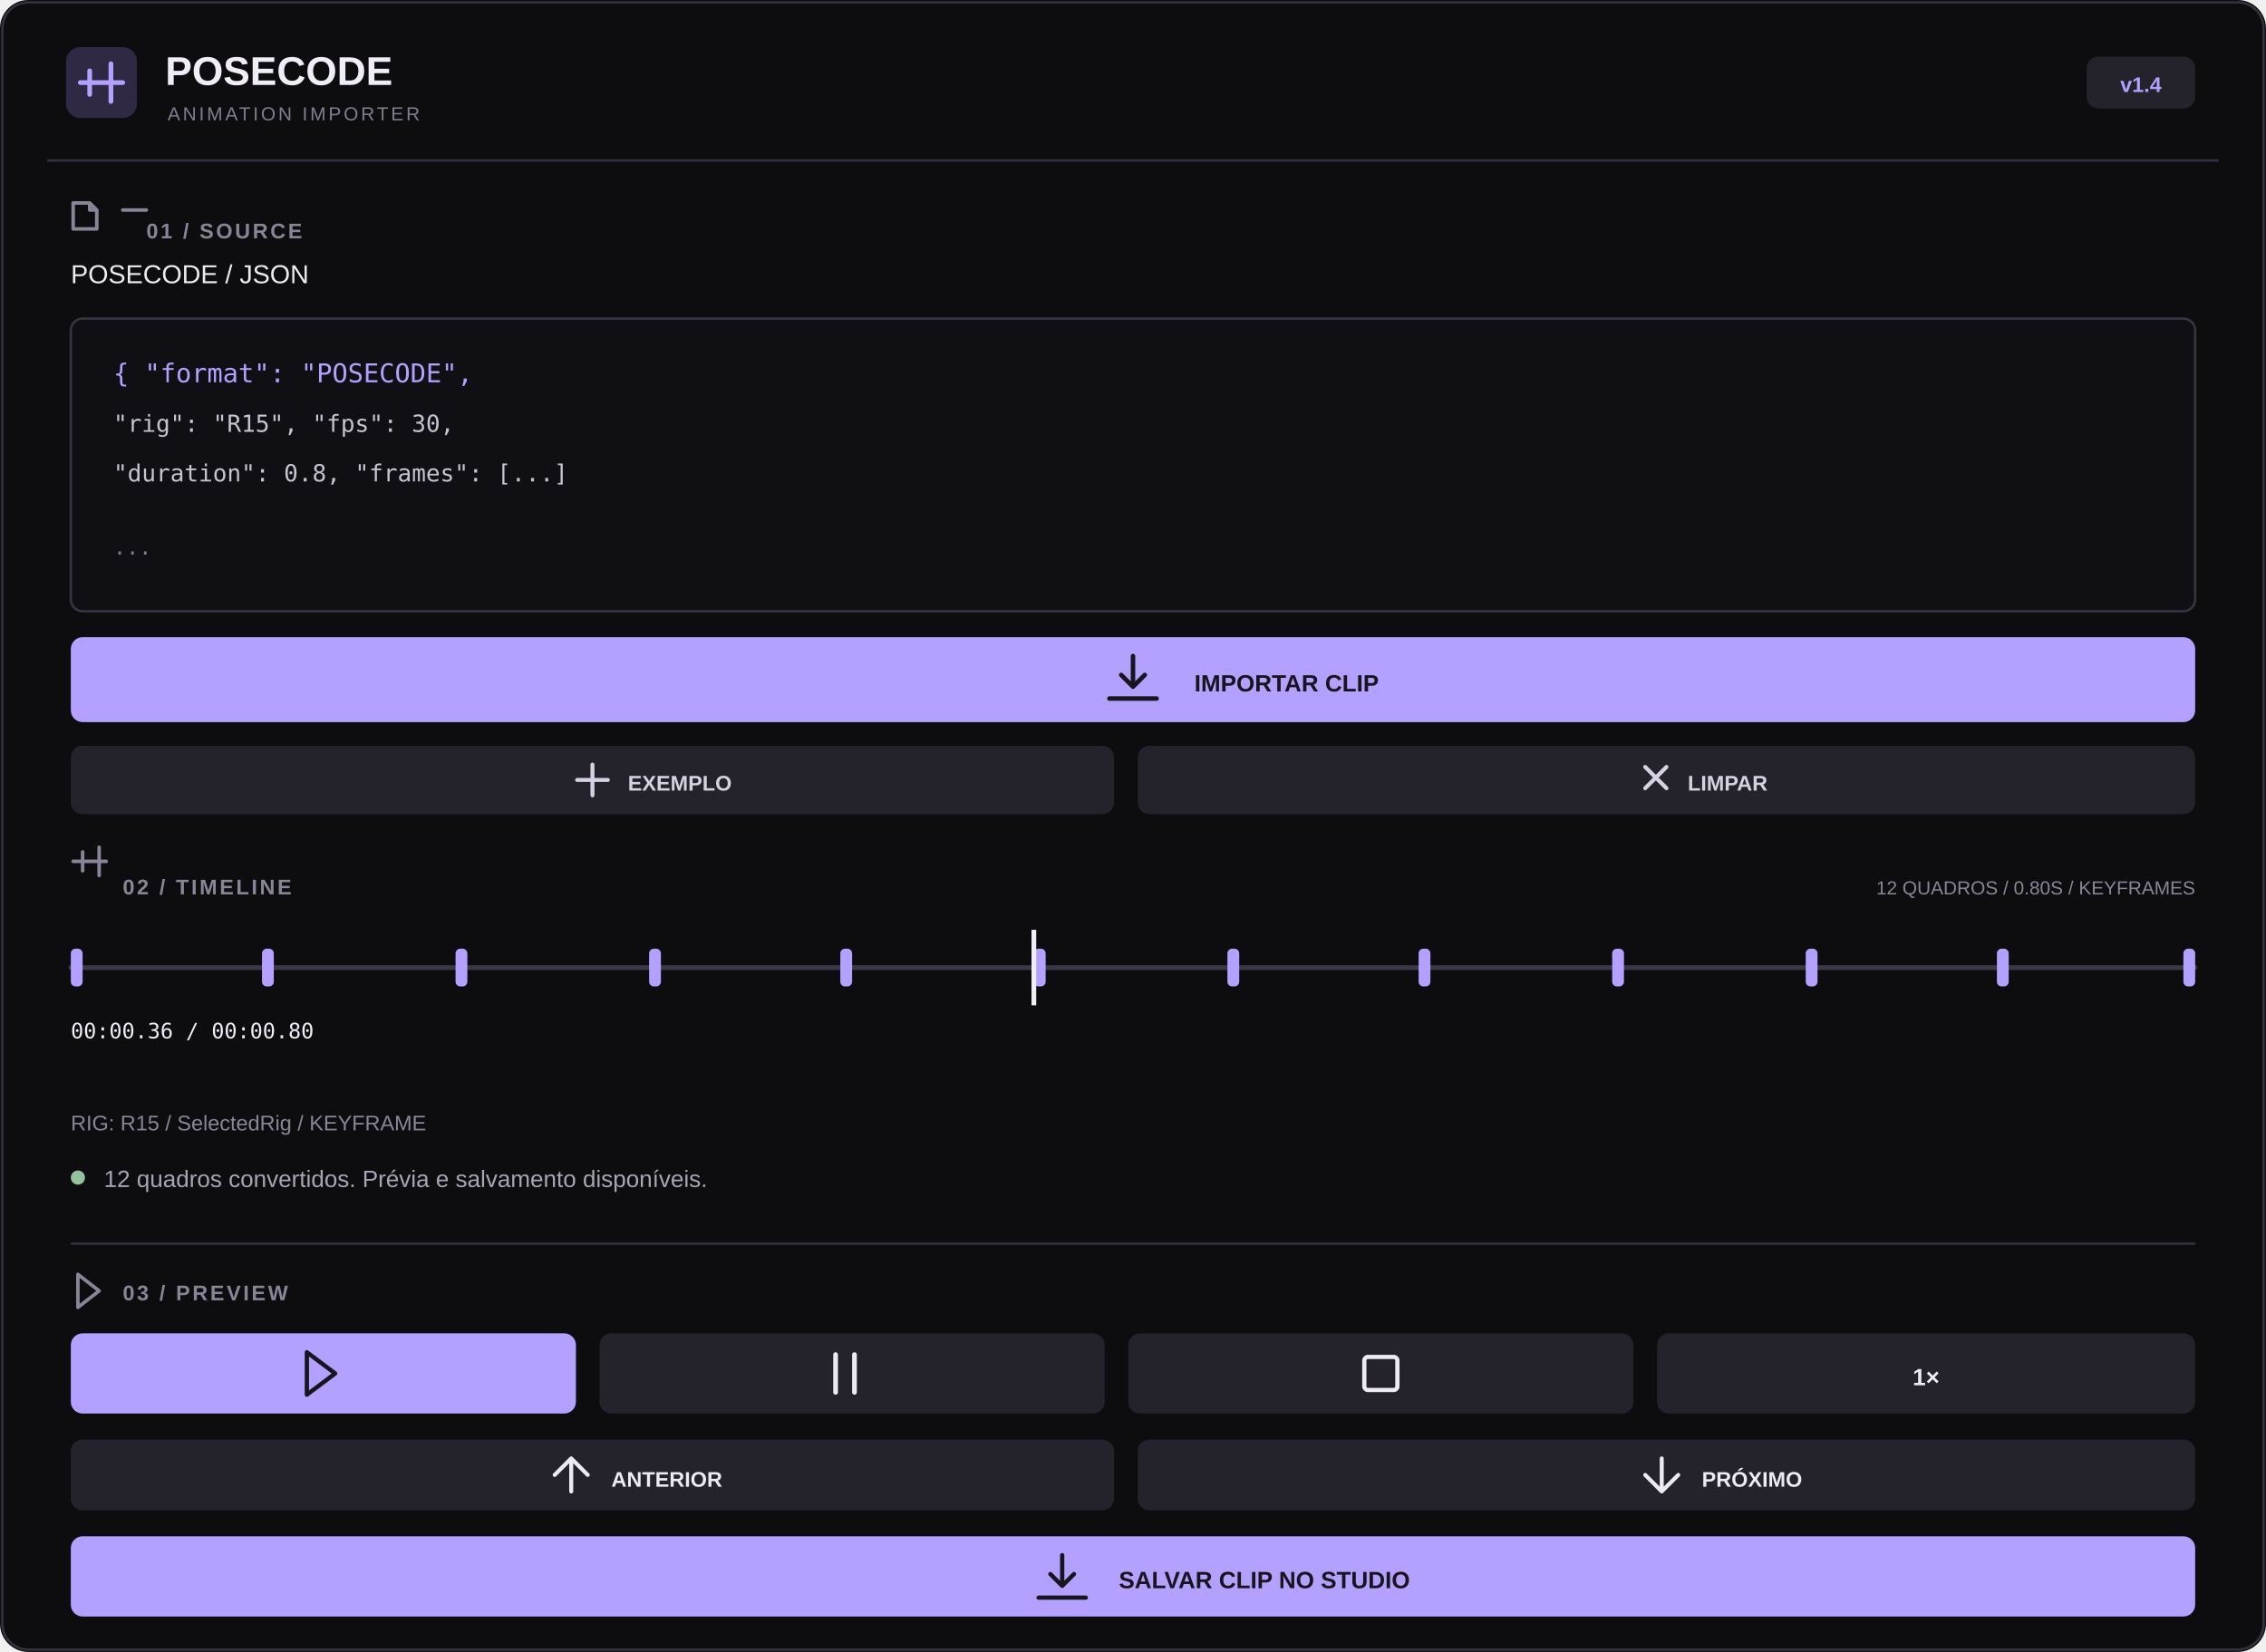
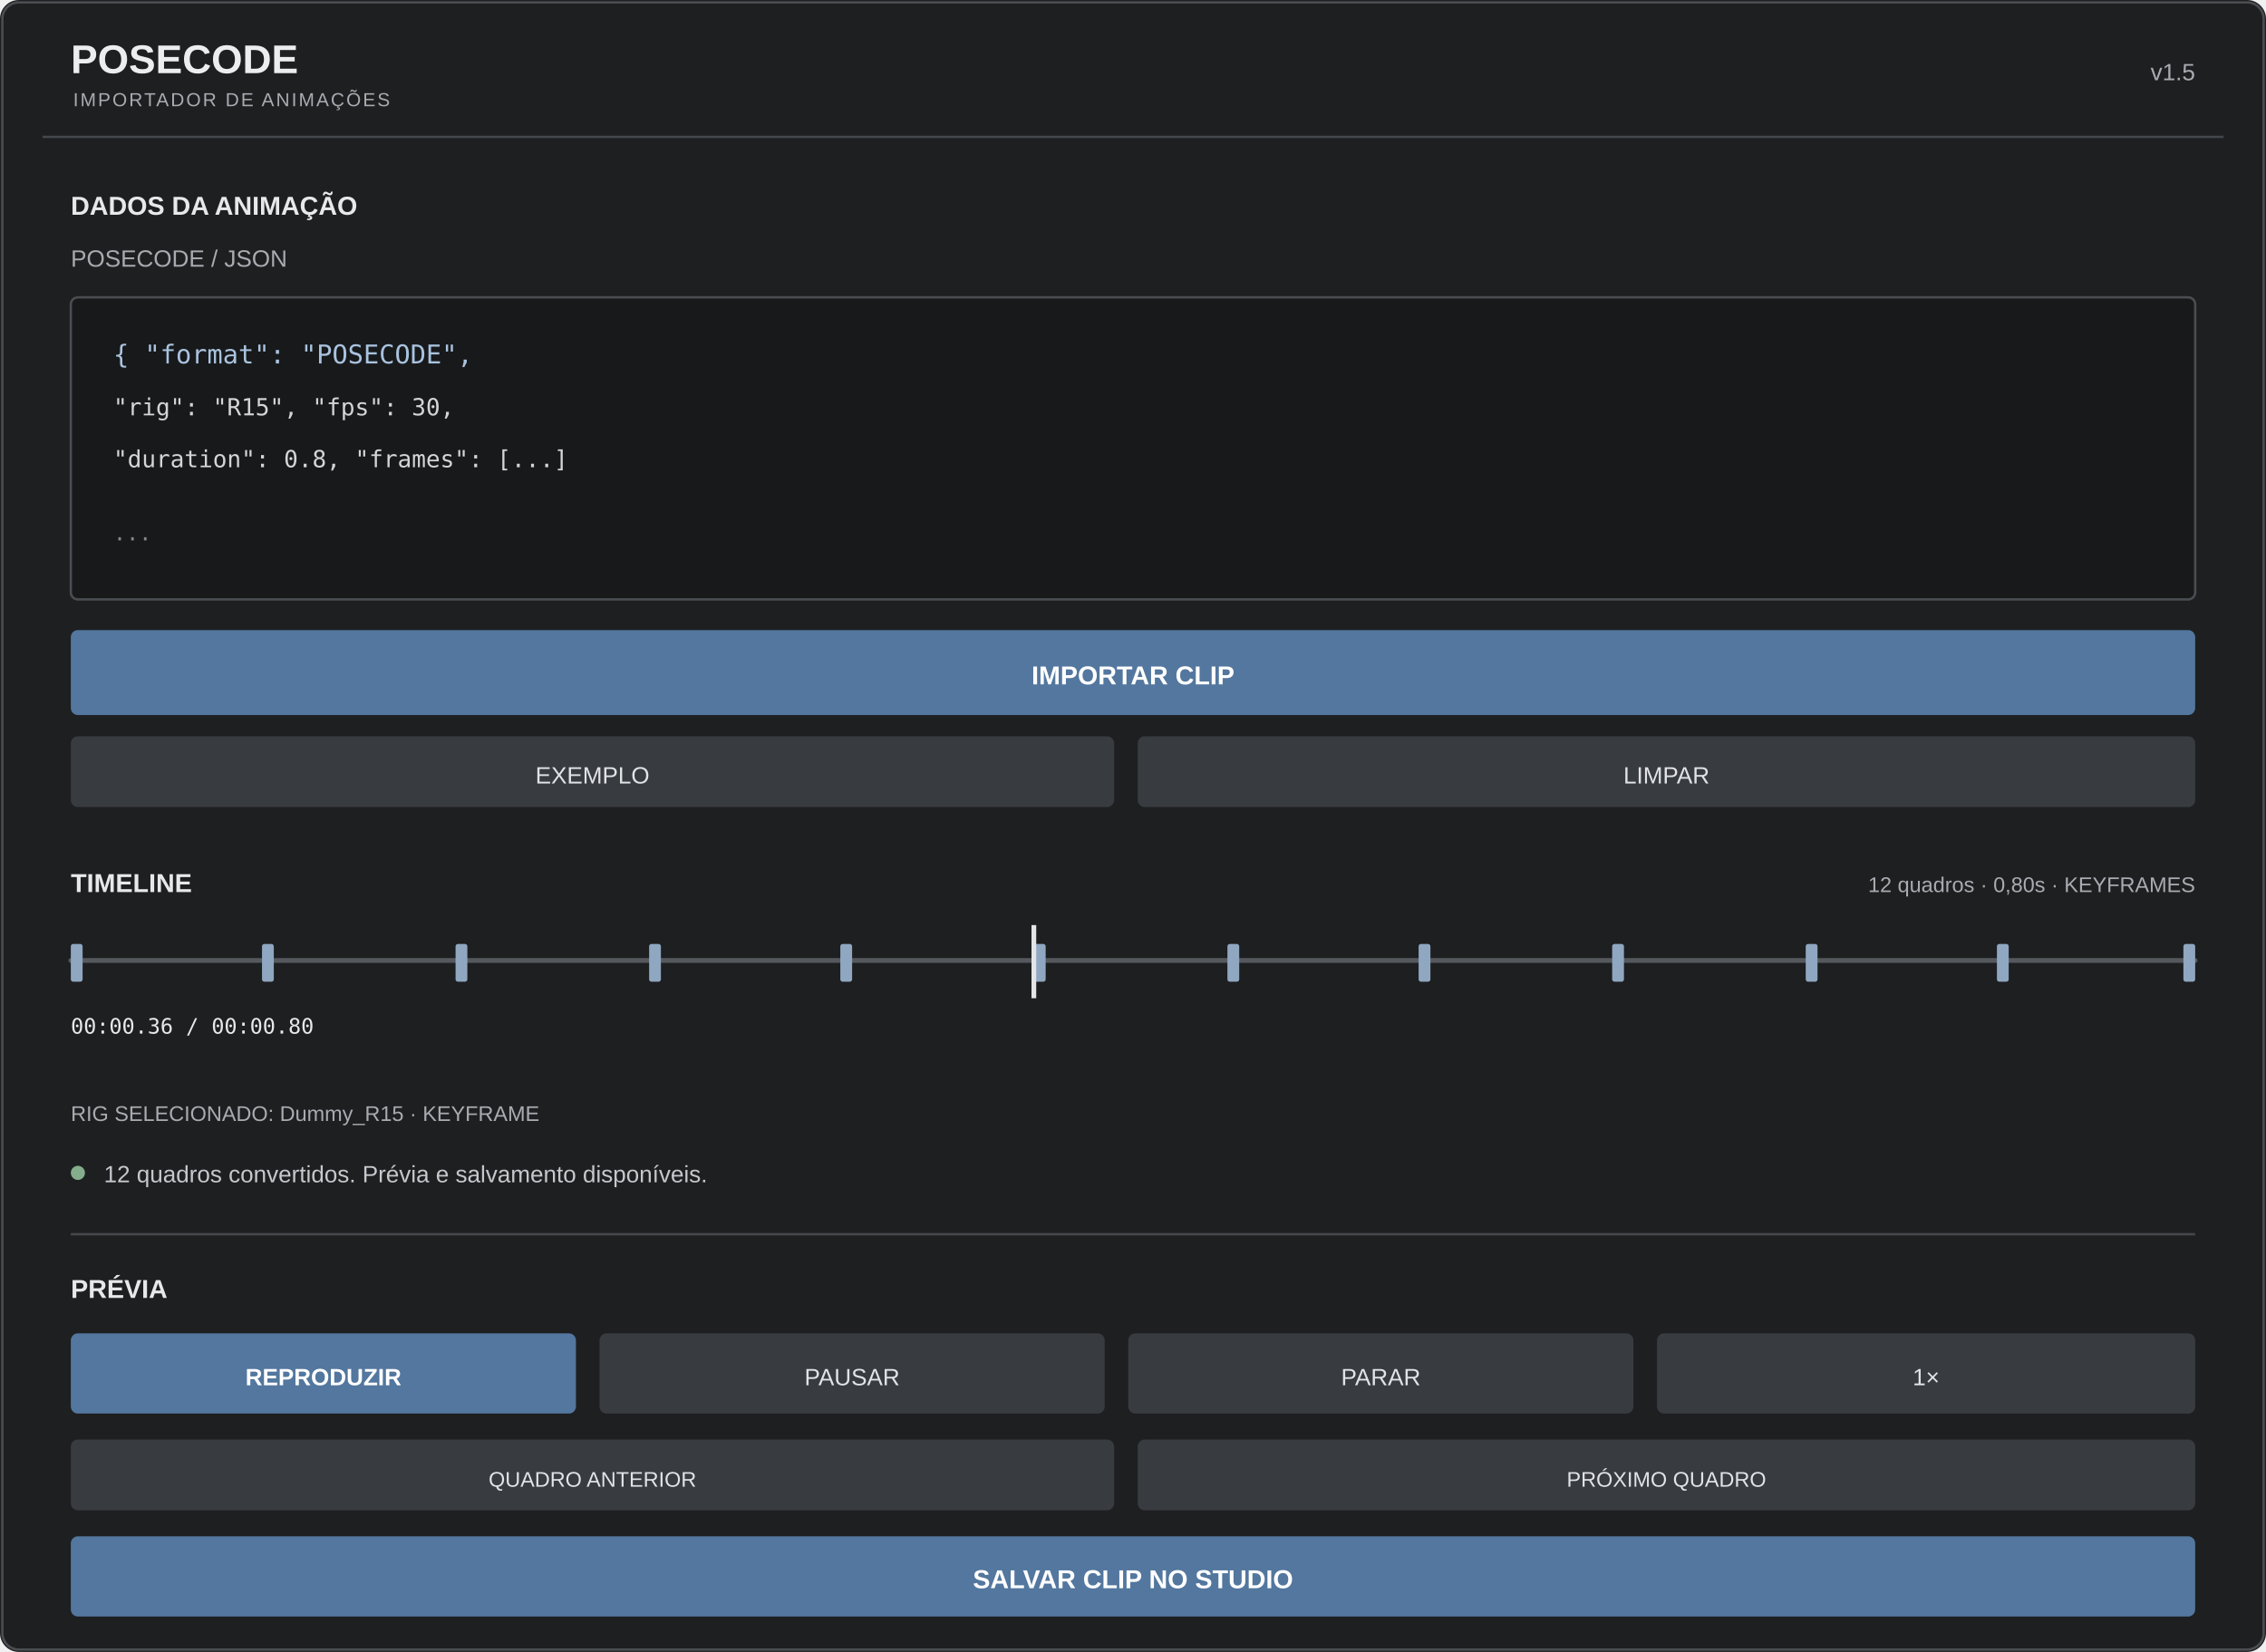
<svg xmlns="http://www.w3.org/2000/svg" width="960" height="700" viewBox="0 0 960 700" fill="none">
-   <rect width="960" height="700" rx="12" fill="#0D0D10" />
-   <rect x="1" y="1" width="958" height="698" rx="11" stroke="#34313D" />
-   <path d="M20 68H940" stroke="#34313D" />
-   <rect x="28" y="20" width="30" height="30" rx="6" fill="#302944" />
-   <g stroke="#B3A0FF" stroke-width="2" stroke-linecap="round">
-     <path d="M34 35h18M38 30v10M47 27v16" />
+   <rect width="960" height="700" rx="8" fill="#1E1F21" />
+   <rect x="1" y="1" width="958" height="698" rx="7" stroke="#4A4D51" />
+   <path d="M18 58H942" stroke="#44474B" />
+   <text x="30" y="31" fill="#ECEDEF" font-family="Arial,sans-serif" font-size="17" font-weight="700">POSECODE</text>
+   <text x="31" y="45" fill="#A8ABB0" font-family="Arial,sans-serif" font-size="8" letter-spacing=".8">IMPORTADOR DE ANIMAÇÕES</text>
+   <text x="930" y="34" text-anchor="end" fill="#A8ABB0" font-family="Arial,sans-serif" font-size="10">v1.5</text>
+   <text x="30" y="91" fill="#E7E8EA" font-family="Arial,sans-serif" font-size="11" font-weight="700">DADOS DA ANIMAÇÃO</text>
+   <text x="30" y="113" fill="#A8ABB0" font-family="Arial,sans-serif" font-size="10">POSECODE / JSON</text>
+   <rect x="30" y="126" width="900" height="128" rx="3" fill="#18191B" stroke="#4A4D51" />
+   <text x="48" y="154" fill="#A9C3DF" font-family="monospace" font-size="11">{ "format": "POSECODE",</text>
+   <text x="48" y="176" fill="#D3D5D8" font-family="monospace" font-size="10">  "rig": "R15", "fps": 30,</text>
+   <text x="48" y="198" fill="#D3D5D8" font-family="monospace" font-size="10">  "duration": 0.8, "frames": [...]</text>
+   <text x="48" y="229" fill="#85898F" font-family="monospace" font-size="9">...</text>
+   <rect x="30" y="267" width="900" height="36" rx="3" fill="#53779E" />
+   <text x="480" y="290" text-anchor="middle" fill="#FFFFFF" font-family="Arial,sans-serif" font-size="11" font-weight="700">IMPORTAR CLIP</text>
+   <rect x="30" y="312" width="442" height="30" rx="3" fill="#383B3F" />
+   <text x="251" y="332" text-anchor="middle" fill="#E1E3E6" font-family="Arial,sans-serif" font-size="10">EXEMPLO</text>
+   <rect x="482" y="312" width="448" height="30" rx="3" fill="#383B3F" />
+   <text x="706" y="332" text-anchor="middle" fill="#E1E3E6" font-family="Arial,sans-serif" font-size="10">LIMPAR</text>
+   <text x="30" y="378" fill="#E7E8EA" font-family="Arial,sans-serif" font-size="11" font-weight="700">TIMELINE</text>
+   <text x="930" y="378" text-anchor="end" fill="#A8ABB0" font-family="Arial,sans-serif" font-size="9">12 quadros · 0,80s · KEYFRAMES</text>
+   <path d="M30 407H930" stroke="#55595E" stroke-width="2" stroke-linecap="round" />
+   <g fill="#8FA7C0">
+     <rect x="30" y="400" width="5" height="16" rx="1" />
+     <rect x="111" y="400" width="5" height="16" rx="1" />
+     <rect x="193" y="400" width="5" height="16" rx="1" />
+     <rect x="275" y="400" width="5" height="16" rx="1" />
+     <rect x="356" y="400" width="5" height="16" rx="1" />
+     <rect x="438" y="400" width="5" height="16" rx="1" />
+     <rect x="520" y="400" width="5" height="16" rx="1" />
+     <rect x="601" y="400" width="5" height="16" rx="1" />
+     <rect x="683" y="400" width="5" height="16" rx="1" />
+     <rect x="765" y="400" width="5" height="16" rx="1" />
+     <rect x="846" y="400" width="5" height="16" rx="1" />
+     <rect x="925" y="400" width="5" height="16" rx="1" />
  </g>
-   <text x="70" y="36" fill="#F0EDF6" font-family="Arial,sans-serif" font-size="17" font-weight="700">POSECODE</text>
-   <text x="71" y="51" fill="#827C8F" font-family="Arial,sans-serif" font-size="8" letter-spacing="1.1">ANIMATION IMPORTER</text>
-   <rect x="884" y="24" width="46" height="22" rx="5" fill="#24222B" />
-   <text x="907" y="39" text-anchor="middle" fill="#B3A0FF" font-family="Arial,sans-serif" font-size="9" font-weight="700">v1.4</text>
-   <g stroke="#8A8596" stroke-width="1.5" stroke-linecap="round" stroke-linejoin="round">
-     <path d="M31 86h7l3 3v8H31zM38 86v3h3" />
-     <path d="M52 89h10" />
-   </g>
-   <text x="62" y="101" fill="#8A8596" font-family="Arial,sans-serif" font-size="9" font-weight="700" letter-spacing="1">01 / SOURCE</text>
-   <text x="30" y="120" fill="#EDEAF2" font-family="Arial,sans-serif" font-size="11">POSECODE / JSON</text>
-   <rect x="30" y="135" width="900" height="124" rx="5" fill="#101014" stroke="#383541" />
-   <text x="48" y="162" fill="#B3A0FF" font-family="monospace" font-size="11">{ "format": "POSECODE",</text>
-   <text x="48" y="183" fill="#C8C3D0" font-family="monospace" font-size="10">  "rig": "R15", "fps": 30,</text>
-   <text x="48" y="204" fill="#C8C3D0" font-family="monospace" font-size="10">  "duration": 0.8, "frames": [...]</text>
-   <text x="48" y="235" fill="#827C8F" font-family="monospace" font-size="9">...</text>
-   <rect x="30" y="270" width="900" height="36" rx="5" fill="#B3A0FF" />
-   <g stroke="#17151D" stroke-width="1.9" stroke-linecap="round" stroke-linejoin="round">
-     <path d="M480 278v13m-5-5 5 5 5-5M470 296h20" />
-   </g>
-   <text x="506" y="293" fill="#17151D" font-family="Arial,sans-serif" font-size="10" font-weight="700">IMPORTAR CLIP</text>
-   <rect x="30" y="316" width="442" height="29" rx="5" fill="#24222B" />
-   <g stroke="#D7D2E2" stroke-width="1.7" stroke-linecap="round">
-     <path d="M251 324v13m-6.5-6.5h13" />
-   </g>
-   <text x="266" y="335" fill="#D7D2E2" font-family="Arial,sans-serif" font-size="9" font-weight="700">EXEMPLO</text>
-   <rect x="482" y="316" width="448" height="29" rx="5" fill="#24222B" />
-   <g stroke="#D7D2E2" stroke-width="1.7" stroke-linecap="round">
-     <path d="m697 325 9 9m0-9-9 9" />
-   </g>
-   <text x="715" y="335" fill="#D7D2E2" font-family="Arial,sans-serif" font-size="9" font-weight="700">LIMPAR</text>
-   <g stroke="#8A8596" stroke-width="1.5" stroke-linecap="round">
-     <path d="M31 365h14m-10-4v8m7-10v12" />
-   </g>
-   <text x="52" y="379" fill="#8A8596" font-family="Arial,sans-serif" font-size="9" font-weight="700" letter-spacing="1">02 / TIMELINE</text>
-   <text x="930" y="379" text-anchor="end" fill="#8A8596" font-family="Arial,sans-serif" font-size="8">12 QUADROS / 0.80S / KEYFRAMES</text>
-   <path d="M30 410H930" stroke="#3B3747" stroke-width="2" stroke-linecap="round" />
-   <g fill="#B3A0FF">
-     <rect x="30" y="402" width="5" height="16" rx="2" />
-     <rect x="111" y="402" width="5" height="16" rx="2" />
-     <rect x="193" y="402" width="5" height="16" rx="2" />
-     <rect x="275" y="402" width="5" height="16" rx="2" />
-     <rect x="356" y="402" width="5" height="16" rx="2" />
-     <rect x="438" y="402" width="5" height="16" rx="2" />
-     <rect x="520" y="402" width="5" height="16" rx="2" />
-     <rect x="601" y="402" width="5" height="16" rx="2" />
-     <rect x="683" y="402" width="5" height="16" rx="2" />
-     <rect x="765" y="402" width="5" height="16" rx="2" />
-     <rect x="846" y="402" width="5" height="16" rx="2" />
-     <rect x="925" y="402" width="5" height="16" rx="2" />
-   </g>
-   <path d="M438 394V426" stroke="#F0EDF6" stroke-width="2" />
-   <text x="30" y="440" fill="#F0EDF6" font-family="monospace" font-size="9">00:00.36 / 00:00.80</text>
-   <text x="30" y="479" fill="#8A8596" font-family="Arial,sans-serif" font-size="9">RIG: R15 / SelectedRig / KEYFRAME</text>
-   <circle cx="33" cy="499" r="3" fill="#94C29E" />
-   <text x="44" y="503" fill="#A9A4B4" font-family="Arial,sans-serif" font-size="10">12 quadros convertidos. Prévia e salvamento disponíveis.</text>
-   <path d="M30 527H930" stroke="#34313D" />
-   <g stroke="#8A8596" stroke-width="1.5" stroke-linecap="round" stroke-linejoin="round">
-     <path d="m33 540 9 7-9 7v-14Z" />
-   </g>
-   <text x="52" y="551" fill="#8A8596" font-family="Arial,sans-serif" font-size="9" font-weight="700" letter-spacing="1">03 / PREVIEW</text>
-   <rect x="30" y="565" width="214" height="34" rx="5" fill="#B3A0FF" />
-   <path d="m130 573 12 9-12 9v-18Z" fill="none" stroke="#17151D" stroke-width="1.8" stroke-linejoin="round" />
-   <rect x="254" y="565" width="214" height="34" rx="5" fill="#24222B" />
-   <path d="M354 574v16m8-16v16" stroke="#EDEAF2" stroke-width="2" stroke-linecap="round" />
-   <rect x="478" y="565" width="214" height="34" rx="5" fill="#24222B" />
-   <rect x="578" y="575" width="14" height="14" rx="1.5" stroke="#EDEAF2" stroke-width="1.8" />
-   <rect x="702" y="565" width="228" height="34" rx="5" fill="#24222B" />
-   <text x="816" y="587" text-anchor="middle" fill="#EDEAF2" font-family="Arial,sans-serif" font-size="10" font-weight="700">1×</text>
-   <rect x="30" y="610" width="442" height="30" rx="5" fill="#24222B" />
-   <path d="M242 618v14m-7-7 7-7 7 7" stroke="#EDEAF2" stroke-width="1.7" stroke-linecap="round" stroke-linejoin="round" />
-   <text x="259" y="630" fill="#EDEAF2" font-family="Arial,sans-serif" font-size="9" font-weight="700">ANTERIOR</text>
-   <rect x="482" y="610" width="448" height="30" rx="5" fill="#24222B" />
-   <path d="M704 618v14m-7-7 7 7 7-7" stroke="#EDEAF2" stroke-width="1.7" stroke-linecap="round" stroke-linejoin="round" />
-   <text x="721" y="630" fill="#EDEAF2" font-family="Arial,sans-serif" font-size="9" font-weight="700">PRÓXIMO</text>
-   <rect x="30" y="651" width="900" height="34" rx="5" fill="#B3A0FF" />
-   <path d="M450 659v13m-5-5 5 5 5-5M440 677h20" stroke="#17151D" stroke-width="1.8" stroke-linecap="round" stroke-linejoin="round" />
-   <text x="474" y="673" fill="#17151D" font-family="Arial,sans-serif" font-size="10" font-weight="700">SALVAR CLIP NO STUDIO</text>
+   <path d="M438 392V423" stroke="#E3E5E8" stroke-width="2" />
+   <text x="30" y="438" fill="#E7E8EA" font-family="monospace" font-size="9">00:00.36 / 00:00.80</text>
+   <text x="30" y="475" fill="#A8ABB0" font-family="Arial,sans-serif" font-size="9">RIG SELECIONADO: Dummy_R15 · KEYFRAME</text>
+   <circle cx="33" cy="497" r="3" fill="#85AC8B" />
+   <text x="44" y="501" fill="#C5C8CC" font-family="Arial,sans-serif" font-size="10">12 quadros convertidos. Prévia e salvamento disponíveis.</text>
+   <path d="M30 523H930" stroke="#44474B" />
+   <text x="30" y="550" fill="#E7E8EA" font-family="Arial,sans-serif" font-size="11" font-weight="700">PRÉVIA</text>
+   <rect x="30" y="565" width="214" height="34" rx="3" fill="#53779E" />
+   <text x="137" y="587" text-anchor="middle" fill="#FFFFFF" font-family="Arial,sans-serif" font-size="10" font-weight="700">REPRODUZIR</text>
+   <rect x="254" y="565" width="214" height="34" rx="3" fill="#383B3F" />
+   <text x="361" y="587" text-anchor="middle" fill="#E1E3E6" font-family="Arial,sans-serif" font-size="10">PAUSAR</text>
+   <rect x="478" y="565" width="214" height="34" rx="3" fill="#383B3F" />
+   <text x="585" y="587" text-anchor="middle" fill="#E1E3E6" font-family="Arial,sans-serif" font-size="10">PARAR</text>
+   <rect x="702" y="565" width="228" height="34" rx="3" fill="#383B3F" />
+   <text x="816" y="587" text-anchor="middle" fill="#E1E3E6" font-family="Arial,sans-serif" font-size="10">1×</text>
+   <rect x="30" y="610" width="442" height="30" rx="3" fill="#383B3F" />
+   <text x="251" y="630" text-anchor="middle" fill="#E1E3E6" font-family="Arial,sans-serif" font-size="9">QUADRO ANTERIOR</text>
+   <rect x="482" y="610" width="448" height="30" rx="3" fill="#383B3F" />
+   <text x="706" y="630" text-anchor="middle" fill="#E1E3E6" font-family="Arial,sans-serif" font-size="9">PRÓXIMO QUADRO</text>
+   <rect x="30" y="651" width="900" height="34" rx="3" fill="#53779E" />
+   <text x="480" y="673" text-anchor="middle" fill="#FFFFFF" font-family="Arial,sans-serif" font-size="11" font-weight="700">SALVAR CLIP NO STUDIO</text>
</svg>
